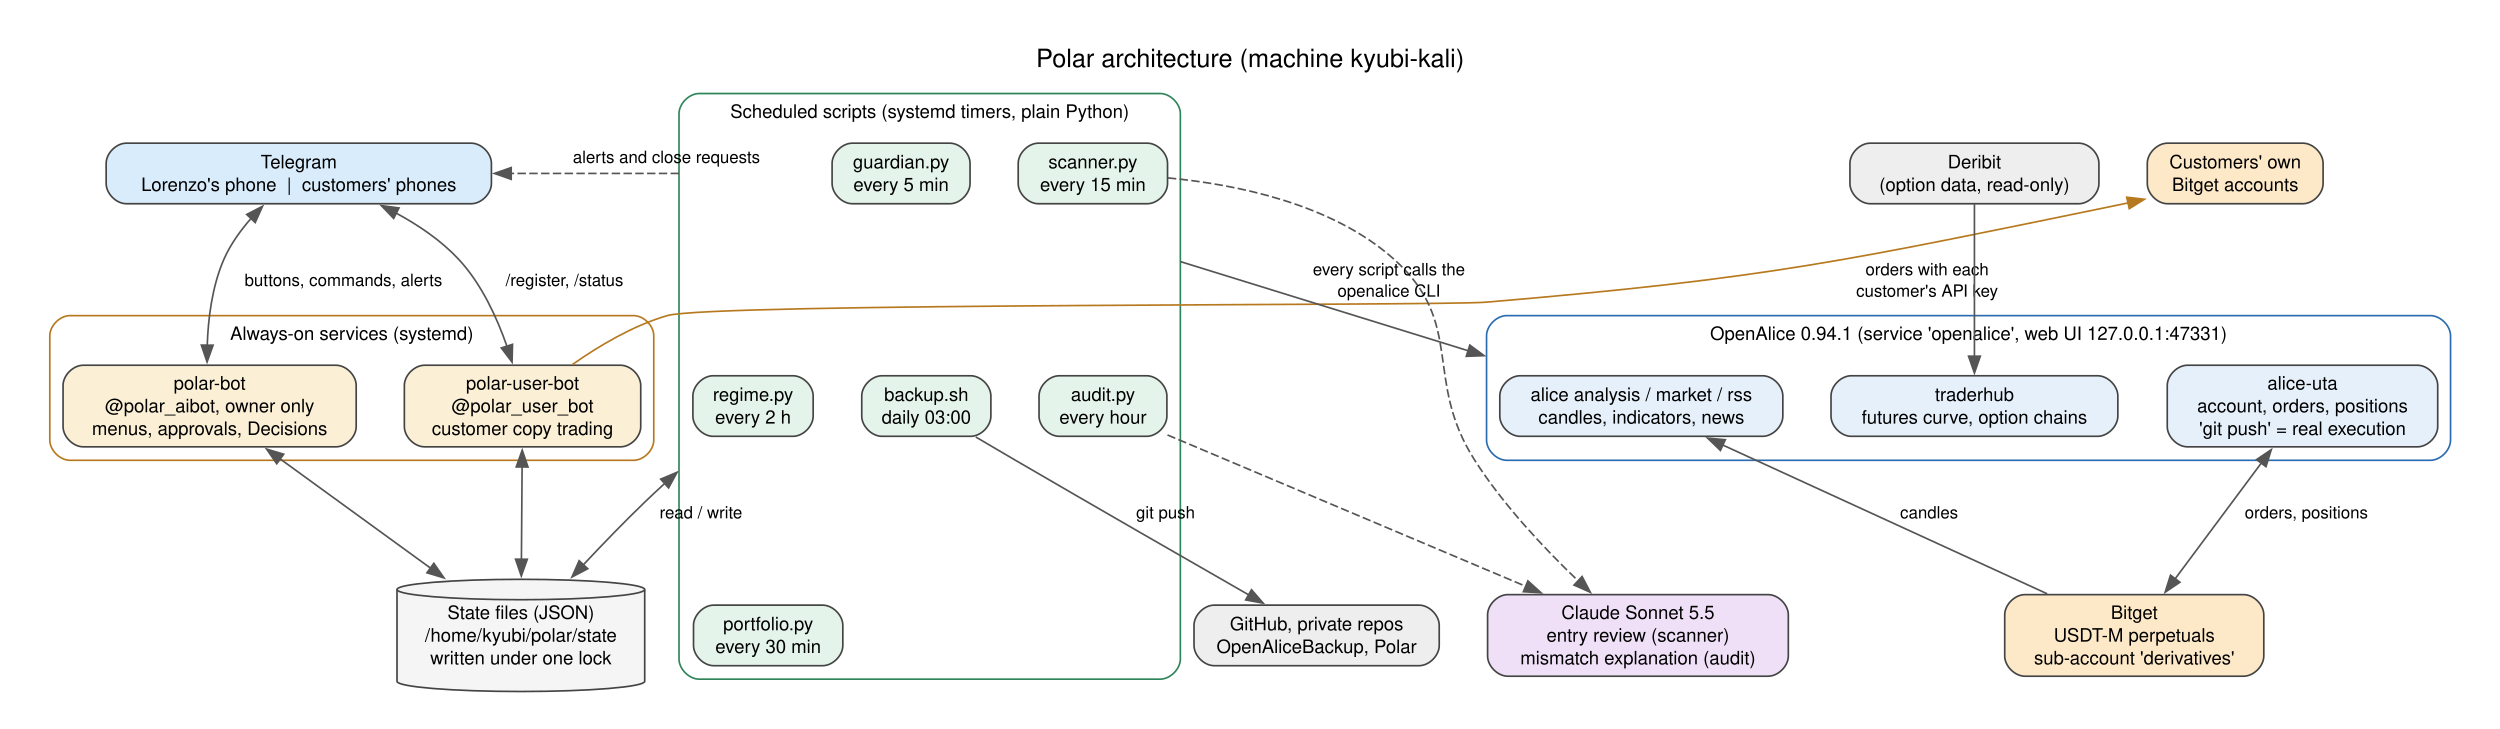
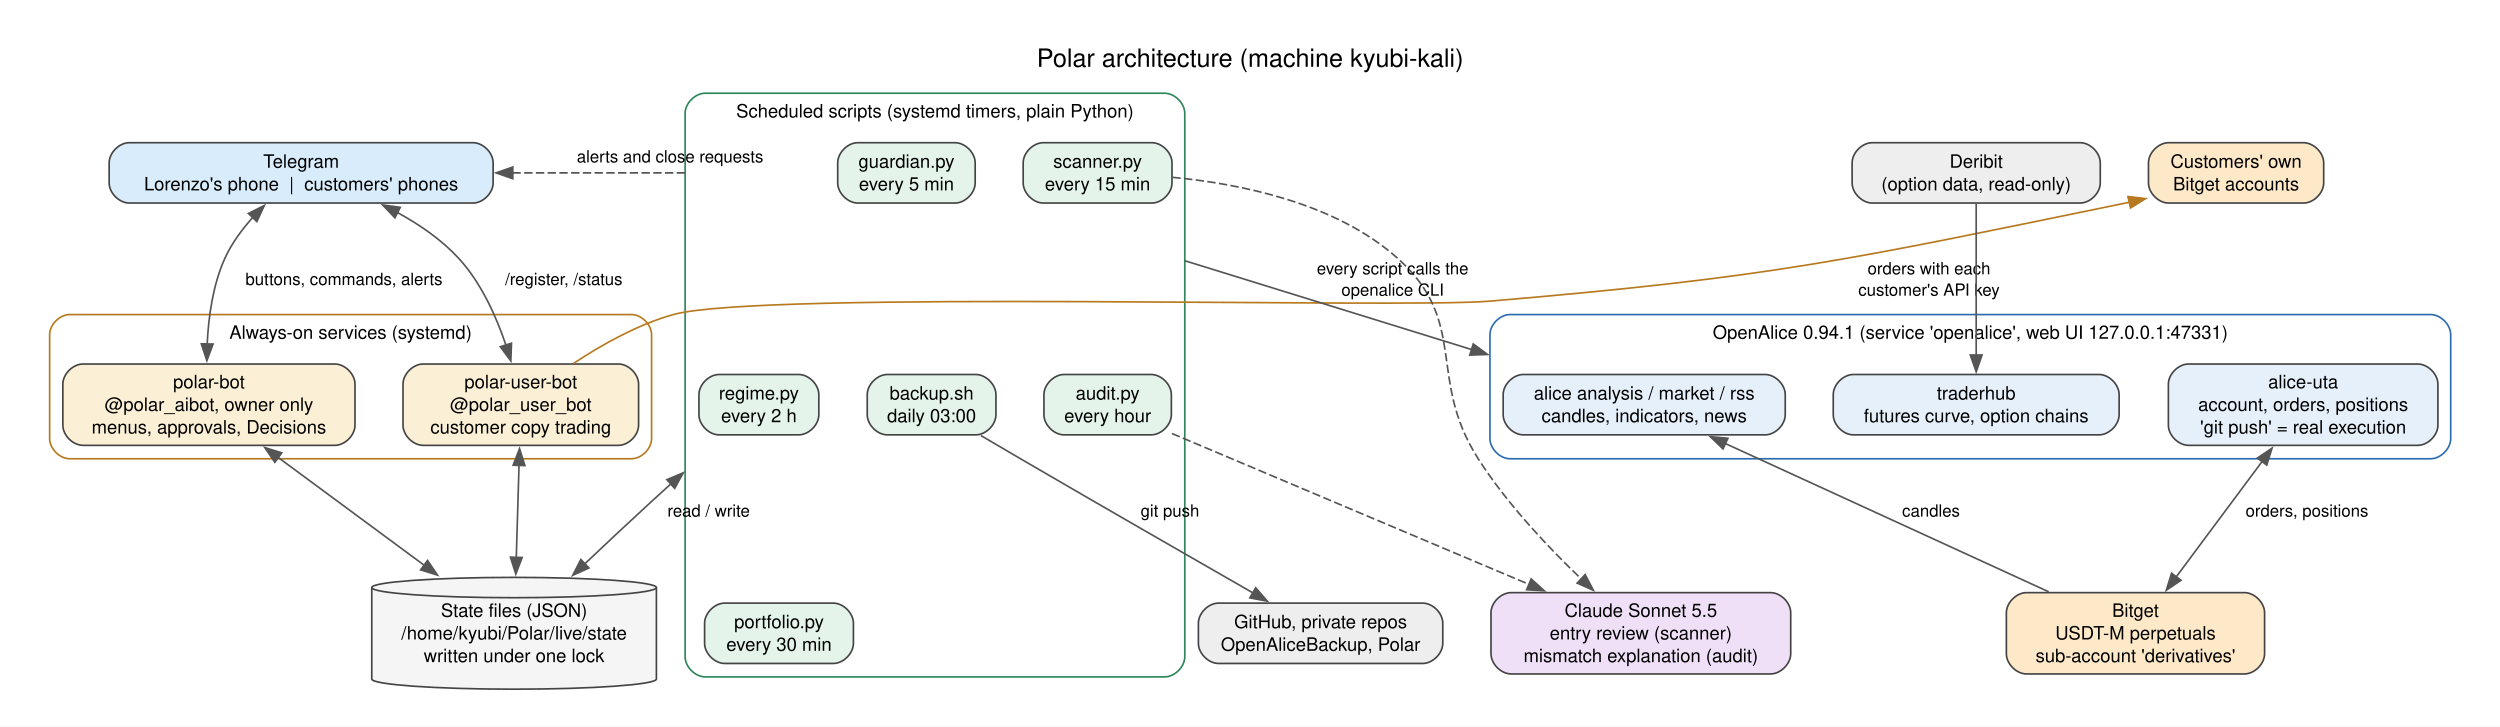
- <svg xmlns="http://www.w3.org/2000/svg" width="1486pt" height="433pt" viewBox="0.00 0.00 1486.00 433.00">
+ <svg xmlns="http://www.w3.org/2000/svg" width="1491pt" height="433pt" viewBox="0.00 0.00 1491.00 433.00">
  <g id="graph0" class="graph" transform="scale(1 1) rotate(0) translate(21.6 411.69)">
-     <polygon fill="white" stroke="none" points="-21.6,21.6 -21.6,-411.69 1464.6,-411.69 1464.6,21.6 -21.6,21.6" />
-     <text xml:space="preserve" text-anchor="middle" x="721.5" y="-371.84" font-family="Helvetica,sans-Serif" font-size="15.00">Polar architecture (machine kyubi-kali)</text>
+     <polygon fill="white" stroke="none" points="-21.6,21.6 -21.6,-411.69 1469.6,-411.69 1469.6,21.6 -21.6,21.6" />
+     <text xml:space="preserve" text-anchor="middle" x="724" y="-371.84" font-family="Helvetica,sans-Serif" font-size="15.00">Polar architecture (machine kyubi-kali)</text>
    <g id="clust1" class="cluster">
      <path fill="none" stroke="#b7791f" d="M20,-138.09C20,-138.09 355,-138.09 355,-138.09 361,-138.09 367,-144.09 367,-150.09 367,-150.09 367,-212.09 367,-212.09 367,-218.09 361,-224.09 355,-224.09 355,-224.09 20,-224.09 20,-224.09 14,-224.09 8,-218.09 8,-212.09 8,-212.09 8,-150.09 8,-150.09 8,-144.09 14,-138.09 20,-138.09" />
      <text xml:space="preserve" text-anchor="middle" x="187.5" y="-209.64" font-family="Helvetica,sans-Serif" font-size="11.00">Always-on services (systemd)</text>
    </g>
    <g id="clust2" class="cluster">
-       <path fill="none" stroke="#2f855a" d="M394,-8C394,-8 668,-8 668,-8 674,-8 680,-14 680,-20 680,-20 680,-344.09 680,-344.09 680,-350.09 674,-356.09 668,-356.09 668,-356.09 394,-356.09 394,-356.09 388,-356.09 382,-350.09 382,-344.09 382,-344.09 382,-20 382,-20 382,-14 388,-8 394,-8" />
-       <text xml:space="preserve" text-anchor="middle" x="531" y="-341.64" font-family="Helvetica,sans-Serif" font-size="11.00">Scheduled scripts (systemd timers, plain Python)</text>
+       <path fill="none" stroke="#2f855a" d="M399,-8C399,-8 673,-8 673,-8 679,-8 685,-14 685,-20 685,-20 685,-344.09 685,-344.09 685,-350.09 679,-356.09 673,-356.09 673,-356.09 399,-356.09 399,-356.09 393,-356.09 387,-350.09 387,-344.09 387,-344.09 387,-20 387,-20 387,-14 393,-8 399,-8" />
+       <text xml:space="preserve" text-anchor="middle" x="536" y="-341.64" font-family="Helvetica,sans-Serif" font-size="11.00">Scheduled scripts (systemd timers, plain Python)</text>
    </g>
    <g id="clust3" class="cluster">
-       <path fill="none" stroke="#2b6cb0" d="M874,-138.09C874,-138.09 1423,-138.09 1423,-138.09 1429,-138.09 1435,-144.09 1435,-150.09 1435,-150.09 1435,-212.09 1435,-212.09 1435,-218.09 1429,-224.09 1423,-224.09 1423,-224.09 874,-224.09 874,-224.09 868,-224.09 862,-218.09 862,-212.09 862,-212.09 862,-150.09 862,-150.09 862,-144.09 868,-138.09 874,-138.09" />
-       <text xml:space="preserve" text-anchor="middle" x="1148.5" y="-209.64" font-family="Helvetica,sans-Serif" font-size="11.00">OpenAlice 0.94.1 (service 'openalice', web UI 127.0.0.1:47331)</text>
+       <path fill="none" stroke="#2b6cb0" d="M879,-138.09C879,-138.09 1428,-138.09 1428,-138.09 1434,-138.09 1440,-144.09 1440,-150.09 1440,-150.09 1440,-212.09 1440,-212.09 1440,-218.09 1434,-224.09 1428,-224.09 1428,-224.09 879,-224.09 879,-224.09 873,-224.09 867,-218.09 867,-212.09 867,-212.09 867,-150.09 867,-150.09 867,-144.09 873,-138.09 879,-138.09" />
+       <text xml:space="preserve" text-anchor="middle" x="1153.5" y="-209.64" font-family="Helvetica,sans-Serif" font-size="11.00">OpenAlice 0.94.1 (service 'openalice', web UI 127.0.0.1:47331)</text>
    </g>
    <g id="node1" class="node">
-       <path fill="#d8ecfb" stroke="#444444" d="M258.5,-326.59C258.5,-326.59 53.5,-326.59 53.5,-326.59 47.5,-326.59 41.5,-320.59 41.5,-314.59 41.5,-314.59 41.5,-302.59 41.5,-302.59 41.5,-296.59 47.5,-290.59 53.5,-290.59 53.5,-290.59 258.5,-290.59 258.5,-290.59 264.5,-290.59 270.5,-296.59 270.5,-302.59 270.5,-302.59 270.5,-314.59 270.5,-314.59 270.5,-320.59 264.5,-326.59 258.5,-326.59" />
-       <text xml:space="preserve" text-anchor="middle" x="156" y="-311.64" font-family="Helvetica,sans-Serif" font-size="11.00">Telegram</text>
-       <text xml:space="preserve" text-anchor="middle" x="156" y="-298.14" font-family="Helvetica,sans-Serif" font-size="11.00">Lorenzo's phone  |  customers' phones</text>
+       <path fill="#d8ecfb" stroke="#444444" d="M260.5,-326.59C260.5,-326.59 55.5,-326.59 55.5,-326.59 49.5,-326.59 43.5,-320.59 43.5,-314.59 43.5,-314.59 43.5,-302.59 43.5,-302.59 43.5,-296.59 49.5,-290.59 55.5,-290.59 55.5,-290.59 260.5,-290.59 260.5,-290.59 266.5,-290.59 272.5,-296.59 272.5,-302.59 272.5,-302.59 272.5,-314.59 272.5,-314.59 272.5,-320.59 266.5,-326.59 260.5,-326.59" />
+       <text xml:space="preserve" text-anchor="middle" x="158" y="-311.64" font-family="Helvetica,sans-Serif" font-size="11.00">Telegram</text>
+       <text xml:space="preserve" text-anchor="middle" x="158" y="-298.14" font-family="Helvetica,sans-Serif" font-size="11.00">Lorenzo's phone  |  customers' phones</text>
    </g>
    <g id="node2" class="node">
      <path fill="#fbf0d6" stroke="#444444" d="M178.12,-194.59C178.12,-194.59 27.88,-194.59 27.88,-194.59 21.88,-194.59 15.88,-188.59 15.88,-182.59 15.88,-182.59 15.88,-158.09 15.88,-158.09 15.88,-152.09 21.88,-146.09 27.88,-146.09 27.88,-146.09 178.12,-146.09 178.12,-146.09 184.12,-146.09 190.12,-152.09 190.12,-158.09 190.12,-158.09 190.12,-182.59 190.12,-182.59 190.12,-188.59 184.12,-194.59 178.12,-194.59" />
      <text xml:space="preserve" text-anchor="middle" x="103" y="-180.14" font-family="Helvetica,sans-Serif" font-size="11.00">polar-bot</text>
      <text xml:space="preserve" text-anchor="middle" x="103" y="-166.64" font-family="Helvetica,sans-Serif" font-size="11.00">@polar_aibot, owner only</text>
      <text xml:space="preserve" text-anchor="middle" x="103" y="-153.14" font-family="Helvetica,sans-Serif" font-size="11.00">menus, approvals, Decisions</text>
    </g>
    <g id="edge1" class="edge">
-       <path fill="none" stroke="#555555" d="M127.89,-282.16C121.46,-274.87 115.39,-266.47 111.5,-257.59 104.51,-241.62 102.1,-222.44 101.57,-206.22" />
-       <polygon fill="#555555" stroke="#555555" points="125.02,-284.22 134.44,-289.07 130.1,-279.4 125.02,-284.22" />
-       <polygon fill="#555555" stroke="#555555" points="105.07,-206.51 101.48,-196.54 98.07,-206.57 105.07,-206.51" />
-       <text xml:space="preserve" text-anchor="middle" x="179.75" y="-241.72" font-family="Helvetica,sans-Serif" font-size="10.00">  buttons, commands, alerts</text>
+       <path fill="none" stroke="#555555" d="M129.33,-282.22C122.76,-274.93 116.53,-266.51 112.5,-257.59 105.32,-241.68 102.69,-222.51 101.97,-206.28" />
+       <polygon fill="#555555" stroke="#555555" points="126.56,-284.39 136.03,-289.14 131.59,-279.52 126.56,-284.39" />
+       <polygon fill="#555555" stroke="#555555" points="105.47,-206.51 101.77,-196.58 98.47,-206.65 105.47,-206.51" />
+       <text xml:space="preserve" text-anchor="middle" x="180.75" y="-241.72" font-family="Helvetica,sans-Serif" font-size="10.00">  buttons, commands, alerts</text>
    </g>
    <g id="node3" class="node">
      <path fill="#fbf0d6" stroke="#444444" d="M347.25,-194.59C347.25,-194.59 230.75,-194.59 230.75,-194.59 224.75,-194.59 218.75,-188.59 218.75,-182.59 218.75,-182.59 218.75,-158.09 218.75,-158.09 218.75,-152.09 224.75,-146.09 230.75,-146.09 230.75,-146.09 347.25,-146.09 347.25,-146.09 353.25,-146.09 359.25,-152.09 359.25,-158.09 359.25,-158.09 359.25,-182.59 359.25,-182.59 359.25,-188.59 353.25,-194.59 347.25,-194.59" />
      <text xml:space="preserve" text-anchor="middle" x="289" y="-180.14" font-family="Helvetica,sans-Serif" font-size="11.00">polar-user-bot</text>
      <text xml:space="preserve" text-anchor="middle" x="289" y="-166.64" font-family="Helvetica,sans-Serif" font-size="11.00">@polar_user_bot</text>
      <text xml:space="preserve" text-anchor="middle" x="289" y="-153.14" font-family="Helvetica,sans-Serif" font-size="11.00">customer copy trading</text>
    </g>
    <g id="edge2" class="edge">
-       <path fill="none" stroke="#555555" d="M213.91,-284.99C227.32,-277.76 240.67,-268.67 251,-257.59 264.55,-243.07 273.8,-222.92 279.77,-205.75" />
-       <polygon fill="#555555" stroke="#555555" points="212.38,-281.85 205.05,-289.49 215.55,-288.09 212.38,-281.85" />
-       <polygon fill="#555555" stroke="#555555" points="283.04,-207.02 282.77,-196.43 276.38,-204.87 283.04,-207.02" />
-       <text xml:space="preserve" text-anchor="middle" x="311.15" y="-241.72" font-family="Helvetica,sans-Serif" font-size="10.00">  /register, /status</text>
+       <path fill="none" stroke="#555555" d="M215.38,-284.97C228.64,-277.73 241.83,-268.65 252,-257.59 265.39,-243.03 274.4,-222.89 280.18,-205.72" />
+       <polygon fill="#555555" stroke="#555555" points="213.92,-281.78 206.61,-289.46 217.11,-288.01 213.92,-281.78" />
+       <polygon fill="#555555" stroke="#555555" points="283.44,-207 283.07,-196.41 276.76,-204.92 283.44,-207" />
+       <text xml:space="preserve" text-anchor="middle" x="311.86" y="-241.72" font-family="Helvetica,sans-Serif" font-size="10.00">  /register, /status</text>
    </g>
    <g id="node4" class="node">
-       <path fill="#f5f5f5" stroke="#444444" d="M361.62,-61.28C361.62,-64.63 328.63,-67.34 288,-67.34 247.37,-67.34 214.38,-64.63 214.38,-61.28 214.38,-61.28 214.38,-6.72 214.38,-6.72 214.38,-3.37 247.37,-0.66 288,-0.66 328.63,-0.66 361.62,-3.37 361.62,-6.72 361.62,-6.72 361.62,-61.28 361.62,-61.28" />
-       <path fill="none" stroke="#444444" d="M361.62,-61.28C361.62,-57.94 328.63,-55.22 288,-55.22 247.37,-55.22 214.38,-57.94 214.38,-61.28" />
-       <text xml:space="preserve" text-anchor="middle" x="288" y="-43.8" font-family="Helvetica,sans-Serif" font-size="11.00">State files (JSON)</text>
-       <text xml:space="preserve" text-anchor="middle" x="288" y="-30.3" font-family="Helvetica,sans-Serif" font-size="11.00">/home/kyubi/polar/state</text>
-       <text xml:space="preserve" text-anchor="middle" x="288" y="-16.8" font-family="Helvetica,sans-Serif" font-size="11.00">written under one lock</text>
+       <path fill="#f5f5f5" stroke="#444444" d="M369.88,-61.28C369.88,-64.63 331.83,-67.34 285,-67.34 238.17,-67.34 200.12,-64.63 200.12,-61.28 200.12,-61.28 200.12,-6.72 200.12,-6.72 200.12,-3.37 238.17,-0.66 285,-0.66 331.83,-0.66 369.88,-3.37 369.88,-6.72 369.88,-6.72 369.88,-61.28 369.88,-61.28" />
+       <path fill="none" stroke="#444444" d="M369.88,-61.28C369.88,-57.94 331.83,-55.22 285,-55.22 238.17,-55.22 200.12,-57.94 200.12,-61.28" />
+       <text xml:space="preserve" text-anchor="middle" x="285" y="-43.8" font-family="Helvetica,sans-Serif" font-size="11.00">State files (JSON)</text>
+       <text xml:space="preserve" text-anchor="middle" x="285" y="-30.3" font-family="Helvetica,sans-Serif" font-size="11.00">/home/kyubi/Polar/live/state</text>
+       <text xml:space="preserve" text-anchor="middle" x="285" y="-16.8" font-family="Helvetica,sans-Serif" font-size="11.00">written under one lock</text>
    </g>
    <g id="edge4" class="edge">
-       <path fill="none" stroke="#555555" d="M144.83,-138.97C171.37,-119.69 205.97,-94.57 234.5,-73.85" />
-       <polygon fill="#555555" stroke="#555555" points="142.91,-136.04 136.87,-144.75 147.02,-141.7 142.91,-136.04" />
-       <polygon fill="#555555" stroke="#555555" points="236.27,-76.89 242.31,-68.18 232.16,-71.22 236.27,-76.89" />
+       <path fill="none" stroke="#555555" d="M144.08,-139.02C169.89,-119.97 203.45,-95.19 231.35,-74.6" />
+       <polygon fill="#555555" stroke="#555555" points="142.3,-135.98 136.34,-144.74 146.46,-141.61 142.3,-135.98" />
+       <polygon fill="#555555" stroke="#555555" points="233.39,-77.45 239.36,-68.69 229.23,-71.82 233.39,-77.45" />
    </g>
    <g id="edge5" class="edge">
-       <path fill="none" stroke="#555555" d="M288.74,-134.23C288.61,-117.38 288.46,-97.01 288.33,-79.13" />
-       <polygon fill="#555555" stroke="#555555" points="285.24,-134.15 288.81,-144.12 292.24,-134.1 285.24,-134.15" />
-       <polygon fill="#555555" stroke="#555555" points="291.83,-79.28 288.26,-69.31 284.83,-79.33 291.83,-79.28" />
+       <path fill="none" stroke="#555555" d="M287.95,-134.23C287.45,-117.38 286.85,-97.01 286.31,-79.13" />
+       <polygon fill="#555555" stroke="#555555" points="284.45,-134.23 288.25,-144.12 291.45,-134.02 284.45,-134.23" />
+       <polygon fill="#555555" stroke="#555555" points="289.82,-79.2 286.02,-69.31 282.82,-79.41 289.82,-79.2" />
    </g>
    <g id="node18" class="node">
-       <path fill="#fde8c8" stroke="#444444" d="M1347.25,-326.59C1347.25,-326.59 1266.75,-326.59 1266.75,-326.59 1260.75,-326.59 1254.75,-320.59 1254.75,-314.59 1254.75,-314.59 1254.75,-302.59 1254.75,-302.59 1254.75,-296.59 1260.75,-290.59 1266.75,-290.59 1266.75,-290.59 1347.25,-290.59 1347.25,-290.59 1353.25,-290.59 1359.25,-296.59 1359.25,-302.59 1359.25,-302.59 1359.25,-314.59 1359.25,-314.59 1359.25,-320.59 1353.25,-326.59 1347.25,-326.59" />
-       <text xml:space="preserve" text-anchor="middle" x="1307" y="-311.64" font-family="Helvetica,sans-Serif" font-size="11.00">Customers' own</text>
-       <text xml:space="preserve" text-anchor="middle" x="1307" y="-298.14" font-family="Helvetica,sans-Serif" font-size="11.00">Bitget accounts</text>
+       <path fill="#fde8c8" stroke="#444444" d="M1352.25,-326.59C1352.25,-326.59 1271.75,-326.59 1271.75,-326.59 1265.75,-326.59 1259.75,-320.59 1259.75,-314.59 1259.75,-314.59 1259.75,-302.59 1259.75,-302.59 1259.75,-296.59 1265.75,-290.59 1271.75,-290.59 1271.75,-290.59 1352.25,-290.59 1352.25,-290.59 1358.25,-290.59 1364.25,-296.59 1364.25,-302.59 1364.25,-302.59 1364.25,-314.59 1364.25,-314.59 1364.25,-320.59 1358.25,-326.59 1352.25,-326.59" />
+       <text xml:space="preserve" text-anchor="middle" x="1312" y="-311.64" font-family="Helvetica,sans-Serif" font-size="11.00">Customers' own</text>
+       <text xml:space="preserve" text-anchor="middle" x="1312" y="-298.14" font-family="Helvetica,sans-Serif" font-size="11.00">Bitget accounts</text>
    </g>
    <g id="edge17" class="edge">
-       <path fill="none" stroke="#b7791f" d="M318.55,-194.94C334.33,-206.06 354.65,-218.17 375,-224.09 400.98,-231.66 835.04,-229.8 862,-232.09 1031.83,-246.53 1074.05,-256.3 1241,-290.59 1241.83,-290.76 1242.66,-290.94 1243.49,-291.11" />
-       <polygon fill="#b7791f" stroke="#b7791f" points="1242.51,-294.48 1253.04,-293.24 1244.04,-287.65 1242.51,-294.48" />
-       <text xml:space="preserve" text-anchor="middle" x="1121.07" y="-248.09" font-family="Helvetica,sans-Serif" font-size="10.00">  orders with each</text>
-       <text xml:space="preserve" text-anchor="middle" x="1121.07" y="-235.34" font-family="Helvetica,sans-Serif" font-size="10.00">  customer's API key</text>
+       <path fill="none" stroke="#b7791f" d="M320.47,-194.95C337.22,-206.07 358.71,-218.18 380,-224.09 432.15,-238.57 813.08,-227.51 867,-232.09 1036.83,-246.53 1079.05,-256.3 1246,-290.59 1246.83,-290.76 1247.66,-290.94 1248.49,-291.11" />
+       <polygon fill="#b7791f" stroke="#b7791f" points="1247.51,-294.48 1258.04,-293.24 1249.04,-287.65 1247.51,-294.48" />
+       <text xml:space="preserve" text-anchor="middle" x="1126.07" y="-248.09" font-family="Helvetica,sans-Serif" font-size="10.00">  orders with each</text>
+       <text xml:space="preserve" text-anchor="middle" x="1126.07" y="-235.34" font-family="Helvetica,sans-Serif" font-size="10.00">  customer's API key</text>
    </g>
    <g id="node5" class="node">
-       <path fill="#e4f4ea" stroke="#444444" d="M449.75,-188.34C449.75,-188.34 402.25,-188.34 402.25,-188.34 396.25,-188.34 390.25,-182.34 390.25,-176.34 390.25,-176.34 390.25,-164.34 390.25,-164.34 390.25,-158.34 396.25,-152.34 402.25,-152.34 402.25,-152.34 449.75,-152.34 449.75,-152.34 455.75,-152.34 461.75,-158.34 461.75,-164.34 461.75,-164.34 461.75,-176.34 461.75,-176.34 461.75,-182.34 455.75,-188.34 449.75,-188.34" />
-       <text xml:space="preserve" text-anchor="middle" x="426" y="-173.39" font-family="Helvetica,sans-Serif" font-size="11.00">regime.py</text>
-       <text xml:space="preserve" text-anchor="middle" x="426" y="-159.89" font-family="Helvetica,sans-Serif" font-size="11.00">every 2 h</text>
+       <path fill="#e4f4ea" stroke="#444444" d="M454.75,-188.34C454.75,-188.34 407.25,-188.34 407.25,-188.34 401.25,-188.34 395.25,-182.34 395.25,-176.34 395.25,-176.34 395.25,-164.34 395.25,-164.34 395.25,-158.34 401.25,-152.34 407.25,-152.34 407.25,-152.34 454.75,-152.34 454.75,-152.34 460.75,-152.34 466.75,-158.34 466.75,-164.34 466.75,-164.34 466.75,-176.34 466.75,-176.34 466.75,-182.34 460.75,-188.34 454.75,-188.34" />
+       <text xml:space="preserve" text-anchor="middle" x="431" y="-173.39" font-family="Helvetica,sans-Serif" font-size="11.00">regime.py</text>
+       <text xml:space="preserve" text-anchor="middle" x="431" y="-159.89" font-family="Helvetica,sans-Serif" font-size="11.00">every 2 h</text>
    </g>
    <g id="edge6" class="edge">
-       <path fill="none" stroke="#555555" d="M373.52,-124.35C369.41,-120.59 365.36,-116.81 361.5,-113.09 349.29,-101.34 336.48,-88.08 325.03,-75.86" />
-       <polygon fill="#555555" stroke="#555555" points="371.11,-126.89 380.88,-130.99 375.8,-121.69 371.11,-126.89" />
-       <polygon fill="#555555" stroke="#555555" points="327.75,-73.65 318.38,-68.71 322.63,-78.42 327.75,-73.65" />
-       <text xml:space="preserve" text-anchor="middle" x="392.25" y="-103.59" font-family="Helvetica,sans-Serif" font-size="10.00">  read / write</text>
+       <path fill="none" stroke="#555555" d="M378.67,-123.24C374.88,-119.82 371.12,-116.41 367.5,-113.09 354.26,-100.97 340,-87.59 327.12,-75.38" />
+       <polygon fill="#555555" stroke="#555555" points="376.1,-125.63 385.88,-129.7 380.77,-120.42 376.1,-125.63" />
+       <polygon fill="#555555" stroke="#555555" points="329.64,-72.94 319.98,-68.59 324.82,-78.02 329.64,-72.94" />
+       <text xml:space="preserve" text-anchor="middle" x="398.25" y="-103.59" font-family="Helvetica,sans-Serif" font-size="10.00">  read / write</text>
    </g>
    <g id="node8" class="node">
-       <path fill="#e4f4ea" stroke="#444444" d="M467.38,-52C467.38,-52 402.62,-52 402.62,-52 396.62,-52 390.62,-46 390.62,-40 390.62,-40 390.62,-28 390.62,-28 390.62,-22 396.62,-16 402.62,-16 402.62,-16 467.38,-16 467.38,-16 473.38,-16 479.38,-22 479.38,-28 479.38,-28 479.38,-40 479.38,-40 479.38,-46 473.38,-52 467.38,-52" />
-       <text xml:space="preserve" text-anchor="middle" x="435" y="-37.05" font-family="Helvetica,sans-Serif" font-size="11.00">portfolio.py</text>
-       <text xml:space="preserve" text-anchor="middle" x="435" y="-23.55" font-family="Helvetica,sans-Serif" font-size="11.00">every 30 min</text>
+       <path fill="#e4f4ea" stroke="#444444" d="M475.38,-52C475.38,-52 410.62,-52 410.62,-52 404.62,-52 398.62,-46 398.62,-40 398.62,-40 398.62,-28 398.62,-28 398.62,-22 404.62,-16 410.62,-16 410.62,-16 475.38,-16 475.38,-16 481.38,-16 487.38,-22 487.38,-28 487.38,-28 487.38,-40 487.38,-40 487.38,-46 481.38,-52 475.38,-52" />
+       <text xml:space="preserve" text-anchor="middle" x="443" y="-37.05" font-family="Helvetica,sans-Serif" font-size="11.00">portfolio.py</text>
+       <text xml:space="preserve" text-anchor="middle" x="443" y="-23.55" font-family="Helvetica,sans-Serif" font-size="11.00">every 30 min</text>
    </g>
    <g id="node6" class="node">
-       <path fill="#e4f4ea" stroke="#444444" d="M660.38,-326.59C660.38,-326.59 595.62,-326.59 595.62,-326.59 589.62,-326.59 583.62,-320.59 583.62,-314.59 583.62,-314.59 583.62,-302.59 583.62,-302.59 583.62,-296.59 589.62,-290.59 595.62,-290.59 595.62,-290.59 660.38,-290.59 660.38,-290.59 666.38,-290.59 672.38,-296.59 672.38,-302.59 672.38,-302.59 672.38,-314.59 672.38,-314.59 672.38,-320.59 666.38,-326.59 660.38,-326.59" />
-       <text xml:space="preserve" text-anchor="middle" x="628" y="-311.64" font-family="Helvetica,sans-Serif" font-size="11.00">scanner.py</text>
-       <text xml:space="preserve" text-anchor="middle" x="628" y="-298.14" font-family="Helvetica,sans-Serif" font-size="11.00">every 15 min</text>
+       <path fill="#e4f4ea" stroke="#444444" d="M665.38,-326.59C665.38,-326.59 600.62,-326.59 600.62,-326.59 594.62,-326.59 588.62,-320.59 588.62,-314.59 588.62,-314.59 588.62,-302.59 588.62,-302.59 588.62,-296.59 594.62,-290.59 600.62,-290.59 600.62,-290.59 665.38,-290.59 665.38,-290.59 671.38,-290.59 677.38,-296.59 677.38,-302.59 677.38,-302.59 677.38,-314.59 677.38,-314.59 677.38,-320.59 671.38,-326.59 665.38,-326.59" />
+       <text xml:space="preserve" text-anchor="middle" x="633" y="-311.64" font-family="Helvetica,sans-Serif" font-size="11.00">scanner.py</text>
+       <text xml:space="preserve" text-anchor="middle" x="633" y="-298.14" font-family="Helvetica,sans-Serif" font-size="11.00">every 15 min</text>
    </g>
    <g id="node9" class="node">
-       <path fill="#e4f4ea" stroke="#444444" d="M660,-188.34C660,-188.34 608,-188.34 608,-188.34 602,-188.34 596,-182.34 596,-176.34 596,-176.34 596,-164.34 596,-164.34 596,-158.34 602,-152.34 608,-152.34 608,-152.34 660,-152.34 660,-152.34 666,-152.34 672,-158.34 672,-164.34 672,-164.34 672,-176.34 672,-176.34 672,-182.34 666,-188.34 660,-188.34" />
-       <text xml:space="preserve" text-anchor="middle" x="634" y="-173.39" font-family="Helvetica,sans-Serif" font-size="11.00">audit.py</text>
-       <text xml:space="preserve" text-anchor="middle" x="634" y="-159.89" font-family="Helvetica,sans-Serif" font-size="11.00">every hour</text>
+       <path fill="#e4f4ea" stroke="#444444" d="M665,-188.34C665,-188.34 613,-188.34 613,-188.34 607,-188.34 601,-182.34 601,-176.34 601,-176.34 601,-164.34 601,-164.34 601,-158.34 607,-152.34 613,-152.34 613,-152.34 665,-152.34 665,-152.34 671,-152.34 677,-158.34 677,-164.34 677,-164.34 677,-176.34 677,-176.34 677,-182.34 671,-188.34 665,-188.34" />
+       <text xml:space="preserve" text-anchor="middle" x="639" y="-173.39" font-family="Helvetica,sans-Serif" font-size="11.00">audit.py</text>
+       <text xml:space="preserve" text-anchor="middle" x="639" y="-159.89" font-family="Helvetica,sans-Serif" font-size="11.00">every hour</text>
    </g>
    <g id="node11" class="node">
-       <path fill="#efe0f7" stroke="#444444" d="M1029.38,-58.25C1029.38,-58.25 874.62,-58.25 874.62,-58.25 868.62,-58.25 862.62,-52.25 862.62,-46.25 862.62,-46.25 862.62,-21.75 862.62,-21.75 862.62,-15.75 868.62,-9.75 874.62,-9.75 874.62,-9.75 1029.38,-9.75 1029.38,-9.75 1035.38,-9.75 1041.38,-15.75 1041.38,-21.75 1041.38,-21.75 1041.38,-46.25 1041.38,-46.25 1041.38,-52.25 1035.38,-58.25 1029.38,-58.25" />
-       <text xml:space="preserve" text-anchor="middle" x="952" y="-43.8" font-family="Helvetica,sans-Serif" font-size="11.00">Claude Sonnet 5.5</text>
-       <text xml:space="preserve" text-anchor="middle" x="952" y="-30.3" font-family="Helvetica,sans-Serif" font-size="11.00">entry review (scanner)</text>
-       <text xml:space="preserve" text-anchor="middle" x="952" y="-16.8" font-family="Helvetica,sans-Serif" font-size="11.00">mismatch explanation (audit)</text>
+       <path fill="#efe0f7" stroke="#444444" d="M1034.38,-58.25C1034.38,-58.25 879.62,-58.25 879.62,-58.25 873.62,-58.25 867.62,-52.25 867.62,-46.25 867.62,-46.25 867.62,-21.75 867.62,-21.75 867.62,-15.75 873.62,-9.75 879.62,-9.75 879.62,-9.75 1034.38,-9.75 1034.38,-9.75 1040.38,-9.75 1046.38,-15.75 1046.38,-21.75 1046.38,-21.75 1046.38,-46.25 1046.38,-46.25 1046.38,-52.25 1040.38,-58.25 1034.38,-58.25" />
+       <text xml:space="preserve" text-anchor="middle" x="957" y="-43.8" font-family="Helvetica,sans-Serif" font-size="11.00">Claude Sonnet 5.5</text>
+       <text xml:space="preserve" text-anchor="middle" x="957" y="-30.3" font-family="Helvetica,sans-Serif" font-size="11.00">entry review (scanner)</text>
+       <text xml:space="preserve" text-anchor="middle" x="957" y="-16.8" font-family="Helvetica,sans-Serif" font-size="11.00">mismatch explanation (audit)</text>
    </g>
    <g id="edge10" class="edge">
-       <path fill="none" stroke="#555555" stroke-dasharray="5,2" d="M672.59,-305.94C712.36,-302.19 769.87,-290.86 807,-257.59 849.63,-219.4 824.19,-186.33 855,-138.09 872.02,-111.45 896.42,-85.56 916.49,-66.38" />
-       <polygon fill="#555555" stroke="#555555" points="918.79,-69.03 923.69,-59.63 914,-63.92 918.79,-69.03" />
+       <path fill="none" stroke="#555555" stroke-dasharray="5,2" d="M677.59,-305.94C717.36,-302.19 774.87,-290.86 812,-257.59 854.63,-219.4 829.19,-186.33 860,-138.09 877.02,-111.45 901.42,-85.56 921.49,-66.38" />
+       <polygon fill="#555555" stroke="#555555" points="923.79,-69.03 928.69,-59.63 919,-63.92 923.79,-69.03" />
    </g>
    <g id="node7" class="node">
-       <path fill="#e4f4ea" stroke="#444444" d="M543,-326.59C543,-326.59 485,-326.59 485,-326.59 479,-326.59 473,-320.59 473,-314.59 473,-314.59 473,-302.59 473,-302.59 473,-296.59 479,-290.59 485,-290.59 485,-290.59 543,-290.59 543,-290.59 549,-290.59 555,-296.59 555,-302.59 555,-302.59 555,-314.59 555,-314.59 555,-320.59 549,-326.59 543,-326.59" />
-       <text xml:space="preserve" text-anchor="middle" x="514" y="-311.64" font-family="Helvetica,sans-Serif" font-size="11.00">guardian.py</text>
-       <text xml:space="preserve" text-anchor="middle" x="514" y="-298.14" font-family="Helvetica,sans-Serif" font-size="11.00">every 5 min</text>
+       <path fill="#e4f4ea" stroke="#444444" d="M548,-326.59C548,-326.59 490,-326.59 490,-326.59 484,-326.59 478,-320.59 478,-314.59 478,-314.59 478,-302.59 478,-302.59 478,-296.59 484,-290.59 490,-290.59 490,-290.59 548,-290.59 548,-290.59 554,-290.59 560,-296.59 560,-302.59 560,-302.59 560,-314.59 560,-314.59 560,-320.59 554,-326.59 548,-326.59" />
+       <text xml:space="preserve" text-anchor="middle" x="519" y="-311.64" font-family="Helvetica,sans-Serif" font-size="11.00">guardian.py</text>
+       <text xml:space="preserve" text-anchor="middle" x="519" y="-298.14" font-family="Helvetica,sans-Serif" font-size="11.00">every 5 min</text>
    </g>
    <g id="edge3" class="edge">
-       <path fill="none" stroke="#555555" stroke-dasharray="5,2" d="M382,-308.59C349.39,-308.59 314.54,-308.59 282.22,-308.59" />
-       <polygon fill="#555555" stroke="#555555" points="282.26,-305.09 272.26,-308.59 282.26,-312.09 282.26,-305.09" />
-       <text xml:space="preserve" text-anchor="middle" x="371.75" y="-314.84" font-family="Helvetica,sans-Serif" font-size="10.00">  alerts and close requests</text>
+       <path fill="none" stroke="#555555" stroke-dasharray="5,2" d="M387,-308.59C353.34,-308.59 317.26,-308.59 283.91,-308.59" />
+       <polygon fill="#555555" stroke="#555555" points="284.23,-305.09 274.23,-308.59 284.23,-312.09 284.23,-305.09" />
+       <text xml:space="preserve" text-anchor="middle" x="375.25" y="-314.84" font-family="Helvetica,sans-Serif" font-size="10.00">  alerts and close requests</text>
    </g>
    <g id="node10" class="node">
-       <path fill="#e4f4ea" stroke="#444444" d="M555.38,-188.34C555.38,-188.34 502.62,-188.34 502.62,-188.34 496.62,-188.34 490.62,-182.34 490.62,-176.34 490.62,-176.34 490.62,-164.34 490.62,-164.34 490.62,-158.34 496.62,-152.34 502.62,-152.34 502.62,-152.34 555.38,-152.34 555.38,-152.34 561.38,-152.34 567.38,-158.34 567.38,-164.34 567.38,-164.34 567.38,-176.34 567.38,-176.34 567.38,-182.34 561.38,-188.34 555.38,-188.34" />
-       <text xml:space="preserve" text-anchor="middle" x="529" y="-173.39" font-family="Helvetica,sans-Serif" font-size="11.00">backup.sh</text>
-       <text xml:space="preserve" text-anchor="middle" x="529" y="-159.89" font-family="Helvetica,sans-Serif" font-size="11.00">daily 03:00</text>
+       <path fill="#e4f4ea" stroke="#444444" d="M560.38,-188.34C560.38,-188.34 507.62,-188.34 507.62,-188.34 501.62,-188.34 495.62,-182.34 495.62,-176.34 495.62,-176.34 495.62,-164.34 495.62,-164.34 495.62,-158.34 501.62,-152.34 507.62,-152.34 507.62,-152.34 560.38,-152.34 560.38,-152.34 566.38,-152.34 572.38,-158.34 572.38,-164.34 572.38,-164.34 572.38,-176.34 572.38,-176.34 572.38,-182.34 566.38,-188.34 560.38,-188.34" />
+       <text xml:space="preserve" text-anchor="middle" x="534" y="-173.39" font-family="Helvetica,sans-Serif" font-size="11.00">backup.sh</text>
+       <text xml:space="preserve" text-anchor="middle" x="534" y="-159.89" font-family="Helvetica,sans-Serif" font-size="11.00">daily 03:00</text>
    </g>
    <g id="node13" class="node">
-       <path fill="#e6f0fa" stroke="#444444" d="M1026.12,-188.34C1026.12,-188.34 881.88,-188.34 881.88,-188.34 875.88,-188.34 869.88,-182.34 869.88,-176.34 869.88,-176.34 869.88,-164.34 869.88,-164.34 869.88,-158.34 875.88,-152.34 881.88,-152.34 881.88,-152.34 1026.12,-152.34 1026.12,-152.34 1032.12,-152.34 1038.12,-158.34 1038.12,-164.34 1038.12,-164.34 1038.12,-176.34 1038.12,-176.34 1038.12,-182.34 1032.12,-188.34 1026.12,-188.34" />
-       <text xml:space="preserve" text-anchor="middle" x="954" y="-173.39" font-family="Helvetica,sans-Serif" font-size="11.00">alice analysis / market / rss</text>
-       <text xml:space="preserve" text-anchor="middle" x="954" y="-159.89" font-family="Helvetica,sans-Serif" font-size="11.00">candles, indicators, news</text>
+       <path fill="#e6f0fa" stroke="#444444" d="M1031.12,-188.34C1031.12,-188.34 886.88,-188.34 886.88,-188.34 880.88,-188.34 874.88,-182.34 874.88,-176.34 874.88,-176.34 874.88,-164.34 874.88,-164.34 874.88,-158.34 880.88,-152.34 886.88,-152.34 886.88,-152.34 1031.12,-152.34 1031.12,-152.34 1037.12,-152.34 1043.12,-158.34 1043.12,-164.34 1043.12,-164.34 1043.12,-176.34 1043.12,-176.34 1043.12,-182.34 1037.12,-188.34 1031.12,-188.34" />
+       <text xml:space="preserve" text-anchor="middle" x="959" y="-173.39" font-family="Helvetica,sans-Serif" font-size="11.00">alice analysis / market / rss</text>
+       <text xml:space="preserve" text-anchor="middle" x="959" y="-159.89" font-family="Helvetica,sans-Serif" font-size="11.00">candles, indicators, news</text>
    </g>
    <g id="edge13" class="edge">
-       <path fill="none" stroke="#555555" d="M680,-256.19C737.44,-238.4 800.13,-218.99 851.02,-203.23" />
-       <polygon fill="#555555" stroke="#555555" points="852.04,-206.58 860.56,-200.28 849.97,-199.89 852.04,-206.58" />
-       <text xml:space="preserve" text-anchor="middle" x="801.19" y="-248.09" font-family="Helvetica,sans-Serif" font-size="10.00">  every script calls the</text>
-       <text xml:space="preserve" text-anchor="middle" x="801.19" y="-235.34" font-family="Helvetica,sans-Serif" font-size="10.00">  openalice CLI</text>
+       <path fill="none" stroke="#555555" d="M685,-256.19C742.44,-238.4 805.13,-218.99 856.02,-203.23" />
+       <polygon fill="#555555" stroke="#555555" points="857.04,-206.58 865.56,-200.28 854.97,-199.89 857.04,-206.58" />
+       <text xml:space="preserve" text-anchor="middle" x="806.19" y="-248.09" font-family="Helvetica,sans-Serif" font-size="10.00">  every script calls the</text>
+       <text xml:space="preserve" text-anchor="middle" x="806.19" y="-235.34" font-family="Helvetica,sans-Serif" font-size="10.00">  openalice CLI</text>
    </g>
    <g id="edge11" class="edge">
-       <path fill="none" stroke="#555555" stroke-dasharray="5,2" d="M672.36,-153.14C725.09,-130.86 820.78,-90.44 885.35,-63.16" />
-       <polygon fill="#555555" stroke="#555555" points="886.59,-66.43 894.44,-59.32 883.87,-59.98 886.59,-66.43" />
+       <path fill="none" stroke="#555555" stroke-dasharray="5,2" d="M677.36,-153.14C730.09,-130.86 825.78,-90.44 890.35,-63.16" />
+       <polygon fill="#555555" stroke="#555555" points="891.59,-66.43 899.44,-59.32 888.87,-59.98 891.59,-66.43" />
    </g>
    <g id="node12" class="node">
-       <path fill="#eeeeee" stroke="#444444" d="M821.88,-52C821.88,-52 700.12,-52 700.12,-52 694.12,-52 688.12,-46 688.12,-40 688.12,-40 688.12,-28 688.12,-28 688.12,-22 694.12,-16 700.12,-16 700.12,-16 821.88,-16 821.88,-16 827.88,-16 833.88,-22 833.88,-28 833.88,-28 833.88,-40 833.88,-40 833.88,-46 827.88,-52 821.88,-52" />
-       <text xml:space="preserve" text-anchor="middle" x="761" y="-37.05" font-family="Helvetica,sans-Serif" font-size="11.00">GitHub, private repos</text>
-       <text xml:space="preserve" text-anchor="middle" x="761" y="-23.55" font-family="Helvetica,sans-Serif" font-size="11.00">OpenAliceBackup, Polar</text>
+       <path fill="#eeeeee" stroke="#444444" d="M826.88,-52C826.88,-52 705.12,-52 705.12,-52 699.12,-52 693.12,-46 693.12,-40 693.12,-40 693.12,-28 693.12,-28 693.12,-22 699.12,-16 705.12,-16 705.12,-16 826.88,-16 826.88,-16 832.88,-16 838.88,-22 838.88,-28 838.88,-28 838.88,-40 838.88,-40 838.88,-46 832.88,-52 826.88,-52" />
+       <text xml:space="preserve" text-anchor="middle" x="766" y="-37.05" font-family="Helvetica,sans-Serif" font-size="11.00">GitHub, private repos</text>
+       <text xml:space="preserve" text-anchor="middle" x="766" y="-23.55" font-family="Helvetica,sans-Serif" font-size="11.00">OpenAliceBackup, Polar</text>
    </g>
    <g id="edge12" class="edge">
-       <path fill="none" stroke="#555555" d="M558.4,-151.93C566.08,-147.41 574.34,-142.56 582,-138.09 629.58,-110.37 684.49,-78.81 720.81,-57.99" />
-       <polygon fill="#555555" stroke="#555555" points="722.29,-61.18 729.23,-53.17 718.81,-55.1 722.29,-61.18" />
-       <text xml:space="preserve" text-anchor="middle" x="668.39" y="-103.59" font-family="Helvetica,sans-Serif" font-size="10.00">  git push</text>
+       <path fill="none" stroke="#555555" d="M563.4,-151.93C571.08,-147.41 579.34,-142.56 587,-138.09 634.58,-110.37 689.49,-78.81 725.81,-57.99" />
+       <polygon fill="#555555" stroke="#555555" points="727.29,-61.18 734.23,-53.17 723.81,-55.1 727.29,-61.18" />
+       <text xml:space="preserve" text-anchor="middle" x="673.39" y="-103.59" font-family="Helvetica,sans-Serif" font-size="10.00">  git push</text>
    </g>
    <g id="node17" class="node">
-       <path fill="#fde8c8" stroke="#444444" d="M1312,-58.25C1312,-58.25 1182,-58.25 1182,-58.25 1176,-58.25 1170,-52.25 1170,-46.25 1170,-46.25 1170,-21.75 1170,-21.75 1170,-15.75 1176,-9.75 1182,-9.75 1182,-9.75 1312,-9.75 1312,-9.75 1318,-9.75 1324,-15.75 1324,-21.75 1324,-21.75 1324,-46.25 1324,-46.25 1324,-52.25 1318,-58.25 1312,-58.25" />
-       <text xml:space="preserve" text-anchor="middle" x="1247" y="-43.8" font-family="Helvetica,sans-Serif" font-size="11.00">Bitget</text>
-       <text xml:space="preserve" text-anchor="middle" x="1247" y="-30.3" font-family="Helvetica,sans-Serif" font-size="11.00">USDT-M perpetuals</text>
-       <text xml:space="preserve" text-anchor="middle" x="1247" y="-16.8" font-family="Helvetica,sans-Serif" font-size="11.00">sub-account 'derivatives'</text>
+       <path fill="#fde8c8" stroke="#444444" d="M1317,-58.25C1317,-58.25 1187,-58.25 1187,-58.25 1181,-58.25 1175,-52.25 1175,-46.25 1175,-46.25 1175,-21.75 1175,-21.75 1175,-15.75 1181,-9.75 1187,-9.75 1187,-9.75 1317,-9.75 1317,-9.75 1323,-9.75 1329,-15.75 1329,-21.75 1329,-21.75 1329,-46.25 1329,-46.25 1329,-52.25 1323,-58.25 1317,-58.25" />
+       <text xml:space="preserve" text-anchor="middle" x="1252" y="-43.8" font-family="Helvetica,sans-Serif" font-size="11.00">Bitget</text>
+       <text xml:space="preserve" text-anchor="middle" x="1252" y="-30.3" font-family="Helvetica,sans-Serif" font-size="11.00">USDT-M perpetuals</text>
+       <text xml:space="preserve" text-anchor="middle" x="1252" y="-16.8" font-family="Helvetica,sans-Serif" font-size="11.00">sub-account 'derivatives'</text>
    </g>
    <g id="edge15" class="edge">
-       <path fill="none" stroke="#555555" d="M1002.2,-147.25C1055.38,-122.86 1140.67,-83.75 1195.24,-58.73" />
-       <polygon fill="#555555" stroke="#555555" points="1001.01,-143.94 993.38,-151.29 1003.93,-150.3 1001.01,-143.94" />
-       <text xml:space="preserve" text-anchor="middle" x="1122.25" y="-103.59" font-family="Helvetica,sans-Serif" font-size="10.00">  candles</text>
+       <path fill="none" stroke="#555555" d="M1007.2,-147.25C1060.38,-122.86 1145.67,-83.75 1200.24,-58.73" />
+       <polygon fill="#555555" stroke="#555555" points="1006.01,-143.94 998.38,-151.29 1008.93,-150.3 1006.01,-143.94" />
+       <text xml:space="preserve" text-anchor="middle" x="1127.25" y="-103.59" font-family="Helvetica,sans-Serif" font-size="10.00">  candles</text>
    </g>
    <g id="node14" class="node">
-       <path fill="#e6f0fa" stroke="#444444" d="M1225.25,-188.34C1225.25,-188.34 1078.75,-188.34 1078.75,-188.34 1072.75,-188.34 1066.75,-182.34 1066.75,-176.34 1066.75,-176.34 1066.75,-164.34 1066.75,-164.34 1066.75,-158.34 1072.75,-152.34 1078.75,-152.34 1078.75,-152.34 1225.25,-152.34 1225.25,-152.34 1231.25,-152.34 1237.25,-158.34 1237.25,-164.34 1237.25,-164.34 1237.25,-176.34 1237.25,-176.34 1237.25,-182.34 1231.25,-188.34 1225.25,-188.34" />
-       <text xml:space="preserve" text-anchor="middle" x="1152" y="-173.39" font-family="Helvetica,sans-Serif" font-size="11.00">traderhub</text>
-       <text xml:space="preserve" text-anchor="middle" x="1152" y="-159.89" font-family="Helvetica,sans-Serif" font-size="11.00">futures curve, option chains</text>
+       <path fill="#e6f0fa" stroke="#444444" d="M1230.25,-188.34C1230.25,-188.34 1083.75,-188.34 1083.75,-188.34 1077.75,-188.34 1071.75,-182.34 1071.75,-176.34 1071.75,-176.34 1071.75,-164.34 1071.75,-164.34 1071.75,-158.34 1077.75,-152.34 1083.75,-152.34 1083.75,-152.34 1230.25,-152.34 1230.25,-152.34 1236.25,-152.34 1242.25,-158.34 1242.25,-164.34 1242.25,-164.34 1242.25,-176.34 1242.25,-176.34 1242.25,-182.34 1236.25,-188.34 1230.25,-188.34" />
+       <text xml:space="preserve" text-anchor="middle" x="1157" y="-173.39" font-family="Helvetica,sans-Serif" font-size="11.00">traderhub</text>
+       <text xml:space="preserve" text-anchor="middle" x="1157" y="-159.89" font-family="Helvetica,sans-Serif" font-size="11.00">futures curve, option chains</text>
    </g>
    <g id="node15" class="node">
-       <path fill="#e6f0fa" stroke="#444444" d="M1415.38,-194.59C1415.38,-194.59 1278.62,-194.59 1278.62,-194.59 1272.62,-194.59 1266.62,-188.59 1266.62,-182.59 1266.62,-182.59 1266.62,-158.09 1266.62,-158.09 1266.62,-152.09 1272.62,-146.09 1278.62,-146.09 1278.62,-146.09 1415.38,-146.09 1415.38,-146.09 1421.38,-146.09 1427.38,-152.09 1427.38,-158.09 1427.38,-158.09 1427.38,-182.59 1427.38,-182.59 1427.38,-188.59 1421.38,-194.59 1415.38,-194.59" />
-       <text xml:space="preserve" text-anchor="middle" x="1347" y="-180.14" font-family="Helvetica,sans-Serif" font-size="11.00">alice-uta</text>
-       <text xml:space="preserve" text-anchor="middle" x="1347" y="-166.64" font-family="Helvetica,sans-Serif" font-size="11.00">account, orders, positions</text>
-       <text xml:space="preserve" text-anchor="middle" x="1347" y="-153.14" font-family="Helvetica,sans-Serif" font-size="11.00">'git push' = real execution</text>
+       <path fill="#e6f0fa" stroke="#444444" d="M1420.38,-194.59C1420.38,-194.59 1283.62,-194.59 1283.62,-194.59 1277.62,-194.59 1271.62,-188.59 1271.62,-182.59 1271.62,-182.59 1271.62,-158.09 1271.62,-158.09 1271.62,-152.09 1277.62,-146.09 1283.62,-146.09 1283.62,-146.09 1420.38,-146.09 1420.38,-146.09 1426.38,-146.09 1432.38,-152.09 1432.38,-158.09 1432.38,-158.09 1432.38,-182.59 1432.38,-182.59 1432.38,-188.59 1426.38,-194.59 1420.38,-194.59" />
+       <text xml:space="preserve" text-anchor="middle" x="1352" y="-180.14" font-family="Helvetica,sans-Serif" font-size="11.00">alice-uta</text>
+       <text xml:space="preserve" text-anchor="middle" x="1352" y="-166.64" font-family="Helvetica,sans-Serif" font-size="11.00">account, orders, positions</text>
+       <text xml:space="preserve" text-anchor="middle" x="1352" y="-153.14" font-family="Helvetica,sans-Serif" font-size="11.00">'git push' = real execution</text>
    </g>
    <g id="edge14" class="edge">
-       <path fill="none" stroke="#555555" d="M1322.54,-136.49C1306.95,-115.54 1286.82,-88.5 1271.26,-67.6" />
-       <polygon fill="#555555" stroke="#555555" points="1319.67,-138.49 1328.45,-144.42 1325.29,-134.31 1319.67,-138.49" />
-       <polygon fill="#555555" stroke="#555555" points="1274.15,-65.62 1265.38,-59.69 1268.54,-69.8 1274.15,-65.62" />
-       <text xml:space="preserve" text-anchor="middle" x="1346.49" y="-103.59" font-family="Helvetica,sans-Serif" font-size="10.00">  orders, positions</text>
+       <path fill="none" stroke="#555555" d="M1327.54,-136.49C1311.95,-115.54 1291.82,-88.5 1276.26,-67.6" />
+       <polygon fill="#555555" stroke="#555555" points="1324.67,-138.49 1333.45,-144.42 1330.29,-134.31 1324.67,-138.49" />
+       <polygon fill="#555555" stroke="#555555" points="1279.15,-65.62 1270.38,-59.69 1273.54,-69.8 1279.15,-65.62" />
+       <text xml:space="preserve" text-anchor="middle" x="1351.49" y="-103.59" font-family="Helvetica,sans-Serif" font-size="10.00">  orders, positions</text>
    </g>
    <g id="node16" class="node">
-       <path fill="#eeeeee" stroke="#444444" d="M1214,-326.59C1214,-326.59 1090,-326.59 1090,-326.59 1084,-326.59 1078,-320.59 1078,-314.59 1078,-314.59 1078,-302.59 1078,-302.59 1078,-296.59 1084,-290.59 1090,-290.59 1090,-290.59 1214,-290.59 1214,-290.59 1220,-290.59 1226,-296.59 1226,-302.59 1226,-302.59 1226,-314.59 1226,-314.59 1226,-320.59 1220,-326.59 1214,-326.59" />
-       <text xml:space="preserve" text-anchor="middle" x="1152" y="-311.64" font-family="Helvetica,sans-Serif" font-size="11.00">Deribit</text>
-       <text xml:space="preserve" text-anchor="middle" x="1152" y="-298.14" font-family="Helvetica,sans-Serif" font-size="11.00">(option data, read-only)</text>
+       <path fill="#eeeeee" stroke="#444444" d="M1219,-326.59C1219,-326.59 1095,-326.59 1095,-326.59 1089,-326.59 1083,-320.59 1083,-314.59 1083,-314.59 1083,-302.59 1083,-302.59 1083,-296.59 1089,-290.59 1095,-290.59 1095,-290.59 1219,-290.59 1219,-290.59 1225,-290.59 1231,-296.59 1231,-302.59 1231,-302.59 1231,-314.59 1231,-314.59 1231,-320.59 1225,-326.59 1219,-326.59" />
+       <text xml:space="preserve" text-anchor="middle" x="1157" y="-311.64" font-family="Helvetica,sans-Serif" font-size="11.00">Deribit</text>
+       <text xml:space="preserve" text-anchor="middle" x="1157" y="-298.14" font-family="Helvetica,sans-Serif" font-size="11.00">(option data, read-only)</text>
    </g>
    <g id="edge16" class="edge">
-       <path fill="none" stroke="#555555" d="M1152,-290.34C1152,-267.51 1152,-226.97 1152,-199.63" />
-       <polygon fill="#555555" stroke="#555555" points="1155.5,-199.97 1152,-189.97 1148.5,-199.97 1155.5,-199.97" />
+       <path fill="none" stroke="#555555" d="M1157,-290.34C1157,-267.51 1157,-226.97 1157,-199.63" />
+       <polygon fill="#555555" stroke="#555555" points="1160.5,-199.97 1157,-189.97 1153.5,-199.97 1160.5,-199.97" />
    </g>
  </g>
</svg>
